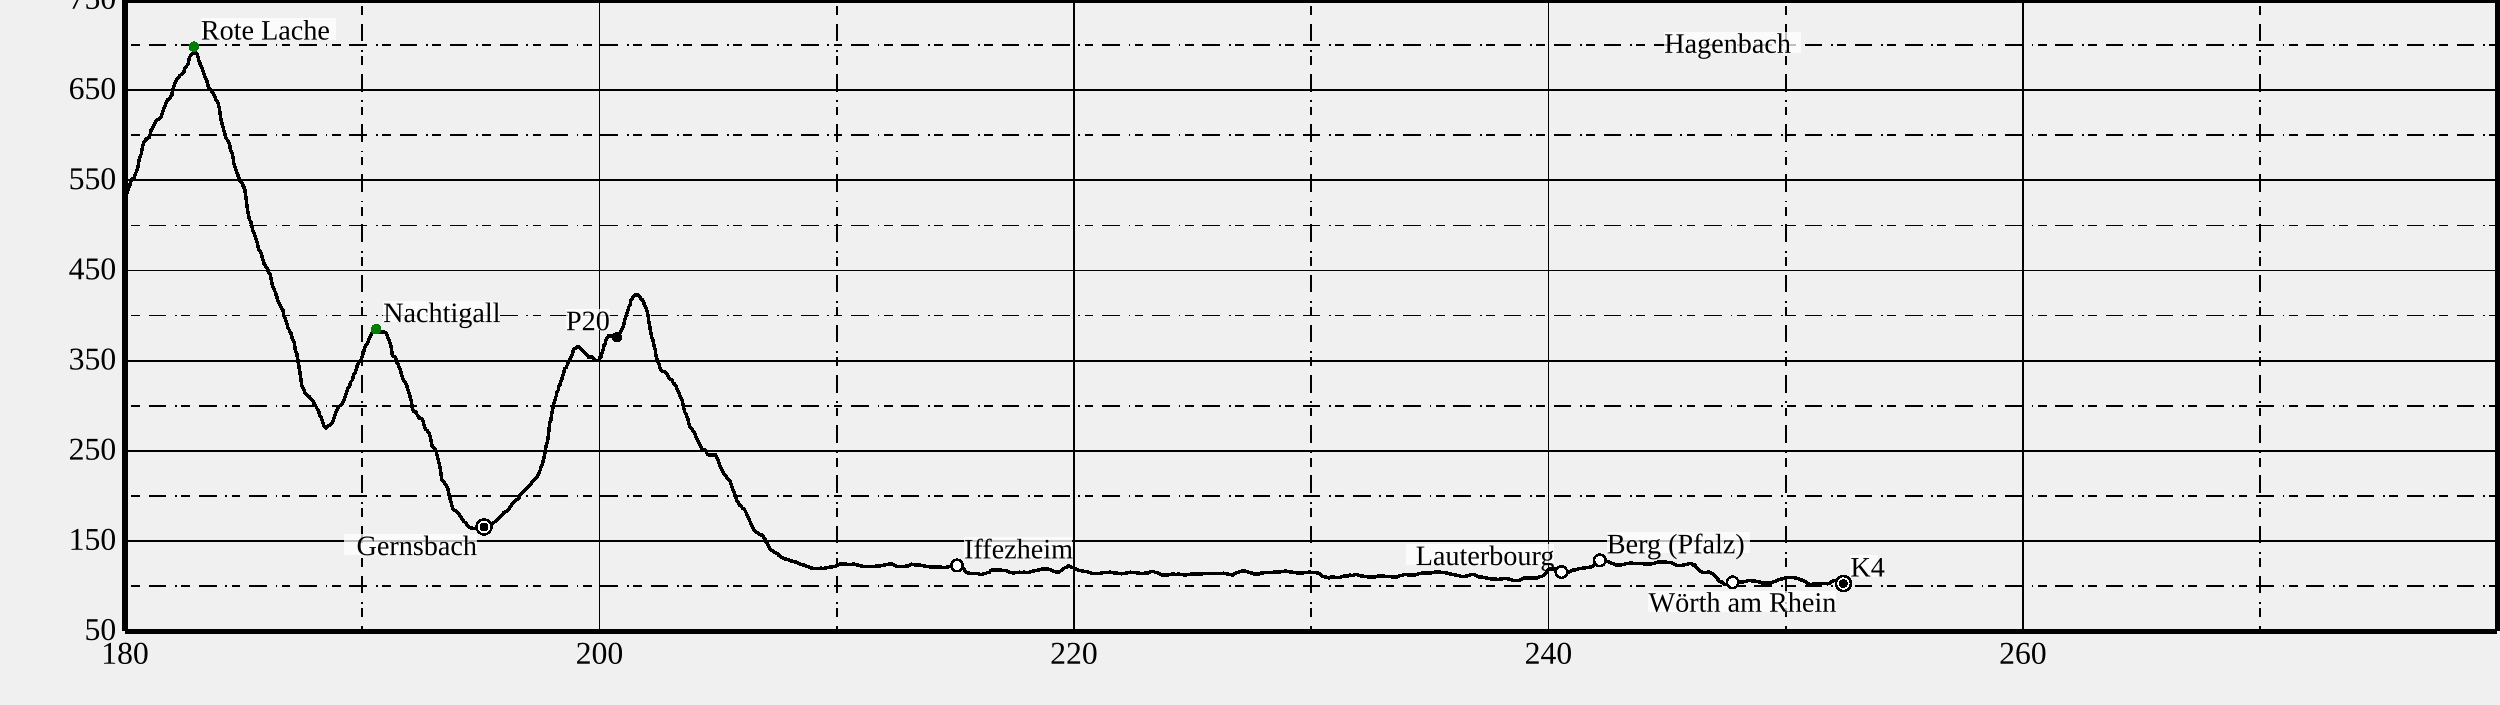
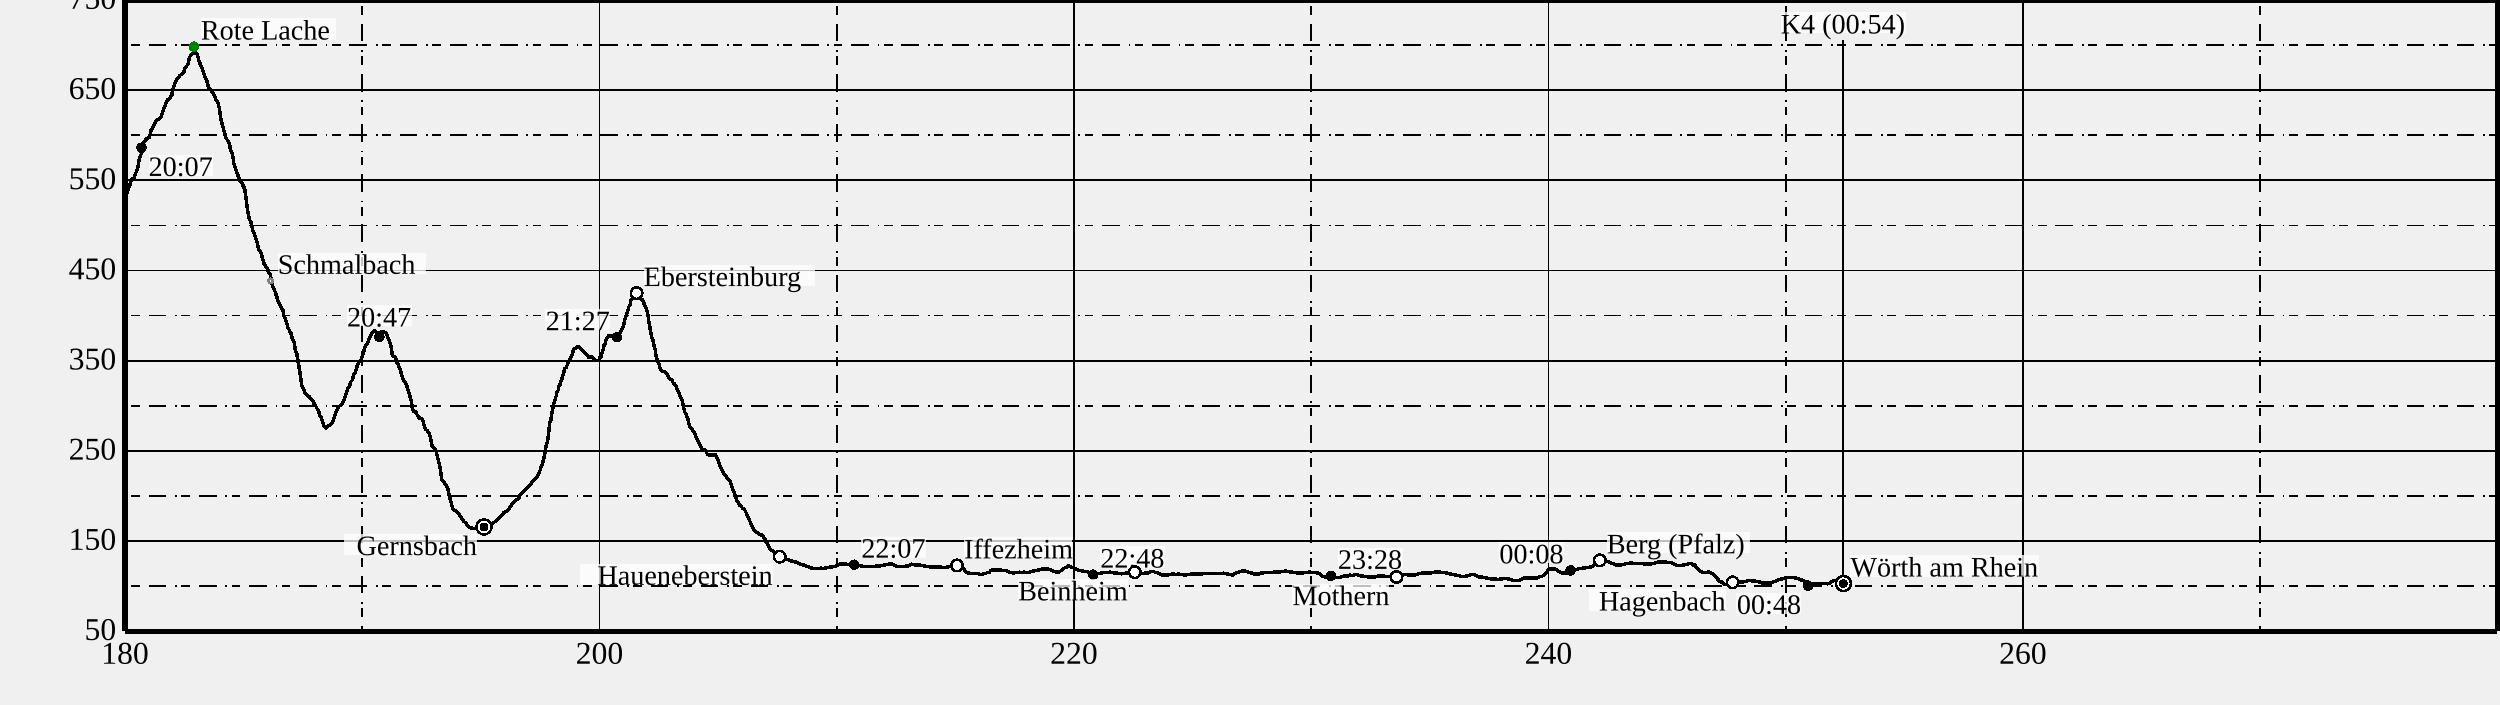
<svg xmlns="http://www.w3.org/2000/svg" height="400" width="1420">
  <g font-size="18" id="world" shape-rendering="crispEdges">
    <g id="BG" />
    <g id="SB" transform="translate(71 360)">
      <text text-anchor="middle" x="0" y="17">
180
</text>
      <text text-anchor="middle" x="269.5" y="17">
200
</text>
      <text text-anchor="middle" x="539" y="17">
220
</text>
      <text text-anchor="middle" x="808.5" y="17">
240
</text>
      <text text-anchor="middle" x="1078" y="17">
260
</text>
    </g>
    <g id="SD" transform="translate(71 0)">
      <path d="M0,0 L1347.5,0" stroke="black" stroke-width="3" />
      <path d="M0,0 L0,358.5" stroke="black" stroke-width="3" />
      <path d="M0,358.5 L1347.5,358.5" stroke="black" stroke-width="3" />
      <path d="M1347.5,0 L1347.5,358.5" stroke="black" stroke-width="3" />
      <path d="M0,358.5 L1347.5,358.5" stroke="black" stroke-width="1" />
      <path d="M0,0 L0,358.5" stroke="black" stroke-width="1" />
      <path d="M269.5,0 L269.5,358.5" stroke="black" stroke-width="1" />
      <path d="M539,0 L539,358.5" stroke="black" stroke-width="1" />
      <path d="M808.5,0 L808.5,358.5" stroke="black" stroke-width="1" />
      <path d="M1078,0 L1078,358.5" stroke="black" stroke-width="1" />
      <path d="M134.75,0 L134.75,358.5" stroke="black" stroke-dasharray="1.0,2.5,5.0,5.0,10.0,5.0" />
      <path d="M404.25,0 L404.25,358.5" stroke="black" stroke-dasharray="1.0,2.5,5.0,5.0,10.0,5.0" />
      <path d="M673.75,0 L673.75,358.5" stroke="black" stroke-dasharray="1.0,2.5,5.0,5.0,10.0,5.0" />
      <path d="M943.25,0 L943.25,358.5" stroke="black" stroke-dasharray="1.0,2.5,5.0,5.0,10.0,5.0" />
      <path d="M1212.75,0 L1212.75,358.5" stroke="black" stroke-dasharray="1.0,2.5,5.0,5.0,10.0,5.0" />
      <path d="M0,358.5 L1347.5,358.5" stroke="black" stroke-width="1" />
      <path d="M0,307.286 L1347.5,307.286" stroke="black" stroke-width="1" />
      <path d="M0,256.071 L1347.5,256.071" stroke="black" stroke-width="1" />
      <path d="M0,204.857 L1347.5,204.857" stroke="black" stroke-width="1" />
      <path d="M0,153.643 L1347.5,153.643" stroke="black" stroke-width="1" />
      <path d="M0,102.429 L1347.5,102.429" stroke="black" stroke-width="1" />
      <path d="M0,51.214 L1347.5,51.214" stroke="black" stroke-width="1" />
      <path d="M0,0 L1347.5,0" stroke="black" stroke-width="1" />
      <path d="M0,332.893 L1347.5,332.893" stroke="black" stroke-dasharray="1.0,2.5,5.0,5.0,10.0,5.0" />
      <path d="M0,281.679 L1347.5,281.679" stroke="black" stroke-dasharray="1.0,2.5,5.0,5.0,10.0,5.0" />
      <path d="M0,230.464 L1347.5,230.464" stroke="black" stroke-dasharray="1.0,2.5,5.0,5.0,10.0,5.0" />
      <path d="M0,179.25 L1347.5,179.25" stroke="black" stroke-dasharray="1.0,2.5,5.0,5.0,10.0,5.0" />
      <path d="M0,128.036 L1347.5,128.036" stroke="black" stroke-dasharray="1.0,2.5,5.0,5.0,10.0,5.0" />
      <path d="M0,76.821 L1347.5,76.821" stroke="black" stroke-dasharray="1.0,2.5,5.0,5.0,10.0,5.0" />
      <path d="M0,25.607 L1347.5,25.607" stroke="black" stroke-dasharray="1.0,2.5,5.0,5.0,10.0,5.0" />
      <path d="M0,-25.607 L1347.5,-25.607" stroke="black" stroke-dasharray="1.0,2.5,5.0,5.0,10.0,5.0" />
      <path d="M0.1,111.9 L0.3,111.5 L0.4,111.4 L0.7,110.7 L1.1,109.7 L2.0,107.2 L2.1,106.8 L2.4,106.1 L2.6,105.9 L2.7,105.3 L2.9,104.6 L3.2,103.1 L3.8,102.2 L3.9,101.7 L4.0,101.7 L4.1,101.6 L4.7,101.4 L4.8,101.3 L5.0,101.3 L5.2,101.0 L6.1,98.3 L6.5,97.4 L6.7,96.6 L6.9,96.4 L7.1,96.4 L7.9,91.3 L8.4,89.3 L9.2,87.5 L9.4,86.4 L10.3,81.9 L10.5,81.5 L10.7,80.4 L10.9,80.4 L11.4,80.0 L11.7,79.7 L11.8,79.7 L12.0,79.0 L12.6,78.4 L12.8,78.4 L13.0,78.5 L13.3,78.3 L13.6,78.3 L14.0,77.8 L14.1,76.8 L14.3,76.3 L14.7,74.3 L14.8,73.8 L15.9,72.4 L16.5,71.0 L16.7,70.5 L16.9,70.1 L17.1,69.5 L17.2,69.2 L17.4,69.2 L17.7,68.2 L17.9,68.2 L18.0,68.2 L18.2,68.2 L18.3,68.2 L18.4,68.2 L18.6,68.0 L18.8,68.0 L19.2,68.0 L19.7,67.4 L19.9,67.3 L20.1,67.0 L20.4,66.7 L22.3,61.0 L22.9,59.6 L23.1,59.2 L23.8,57.5 L24.0,57.0 L24.2,56.6 L24.6,56.3 L24.8,56.3 L25.1,56.1 L25.3,56.1 L25.5,56.1 L25.6,55.7 L26.0,54.7 L26.2,54.7 L26.3,54.7 L26.4,54.7 L26.6,54.2 L26.7,52.9 L27.1,51.0 L28.4,47.2 L29.4,44.9 L29.5,44.5 L29.7,44.5 L30.6,43.8 L30.7,43.8 L30.9,43.4 L31.0,43.1 L31.2,42.8 L31.7,42.5 L33.4,41.0 L33.6,40.4 L34.0,38.7 L34.4,38.0 L34.7,38.0 L35.7,36.5 L36.1,35.2 L36.3,33.8 L36.8,32.3 L37.7,31.0 L38.0,31.0 L38.4,30.4 L38.6,30.3 L38.8,29.7 L39.1,29.0 L39.4,29.4 L40.0,29.2 L40.3,29.8 L41.2,31.3 L41.9,34.3 L42.5,35.6 L42.8,36.9 L43.1,37.6 L43.8,38.9 L44.0,39.6 L44.2,40.2 L44.3,40.8 L44.4,40.8 L44.9,42.3 L45.3,43.2 L46.3,45.8 L46.5,45.8 L46.8,47.1 L47.0,47.7 L47.2,49.3 L47.5,49.6 L47.7,49.9 L48.1,50.6 L48.3,50.6 L48.4,50.8 L48.5,51.0 L48.7,51.0 L49.2,51.7 L49.7,52.6 L49.8,52.6 L50.1,52.8 L50.2,53.2 L50.5,53.9 L50.7,53.9 L50.9,54.7 L51.2,55.4 L51.6,56.5 L52.0,57.4 L52.3,57.4 L52.8,58.5 L53.2,60.1 L53.6,61.1 L53.8,63.0 L54.0,64.9 L54.5,67.6 L55.5,71.7 L56.3,74.5 L56.6,75.6 L56.8,76.7 L57.0,77.1 L57.2,78.3 L57.7,78.9 L58.5,80.0 L58.8,80.7 L59.5,82.2 L59.8,84.4 L60.2,85.8 L60.7,86.5 L61.4,89.5 L61.6,91.6 L62.2,94.5 L62.4,94.5 L62.8,96.2 L63.7,98.5 L63.9,98.6 L64.2,99.7 L64.7,101.3 L64.9,101.3 L65.2,102.2 L65.5,103.0 L65.7,103.0 L65.8,103.0 L66.0,103.0 L66.2,103.7 L66.4,104.0 L66.8,104.1 L67.0,105.3 L67.2,106.3 L67.9,106.6 L68.8,113.1 L69.5,118.7 L69.8,120.6 L70.6,124.5 L70.9,125.2 L71.2,125.2 L71.8,127.2 L72.1,128.3 L72.5,130.1 L72.7,131.7 L73.0,131.7 L73.6,133.5 L74.3,135.2 L74.7,136.8 L75.2,138.3 L75.4,139.2 L76.0,142.0 L76.3,142.0 L77.2,143.5 L77.5,144.5 L78.2,147.3 L78.5,147.8 L78.7,148.2 L79.1,150.2 L79.9,151.1 L80.5,152.1 L80.7,152.1 L80.9,152.1 L81.0,152.7 L81.2,153.6 L81.7,154.8 L82.4,155.6 L82.8,157.3 L83.9,162.8 L85.3,165.8 L85.7,167.1 L86.1,168.2 L87.1,171.4 L88.7,174.4 L89.3,176.0 L89.8,176.0 L90.1,179.2 L90.9,180.5 L92.0,184.0 L92.6,186.2 L92.8,186.4 L93.6,188.1 L93.9,188.8 L94.1,188.8 L94.4,190.0 L95.3,193.2 L96.0,193.9 L96.8,199.4 L97.6,200.9 L99.1,210.1 L99.4,211.7 L100.4,219.2 L101.2,220.4 L101.9,222.3 L102.1,223.3 L102.2,223.3 L102.3,223.7 L102.5,223.7 L102.7,223.7 L103.2,224.4 L103.4,224.4 L103.6,224.6 L104.0,225.0 L104.5,225.0 L104.9,225.9 L105.7,226.6 L106.1,227.4 L106.6,227.6 L107.4,229.4 L107.6,229.4 L107.8,229.5 L108.8,231.5 L109.3,232.5 L109.6,232.5 L109.9,233.3 L110.0,233.3 L110.6,236.2 L111.0,236.8 L111.4,236.8 L112.3,239.6 L112.9,242.2 L113.7,242.7 L114.3,243.1 L114.5,243.1 L115.1,241.8 L115.4,241.8 L115.5,241.8 L115.9,241.7 L116.2,241.7 L116.5,241.6 L117.2,240.3 L117.4,240.3 L117.7,240.3 L119.7,234.5 L121.5,230.8 L122.2,230.4 L123.0,229.9 L124.0,228.1 L124.6,226.5 L125.7,223.1 L126.5,220.8 L127.2,219.7 L127.7,218.9 L128.2,217.0 L128.5,216.5 L128.6,216.5 L128.7,216.5 L128.8,216.0 L129.1,216.0 L129.5,214.5 L129.8,212.9 L130.4,211.7 L130.6,211.7 L130.8,211.4 L131.5,209.1 L132.0,207.5 L132.1,207.5 L132.2,206.8 L132.4,206.6 L132.4,206.6 L133.0,205.8 L133.3,205.1 L134.0,204.5 L134.3,203.8 L135.0,201.5 L135.5,200.2 L135.8,198.9 L136.3,196.9 L136.7,196.1 L137.2,195.2 L137.6,195.2 L138.1,194.0 L138.4,193.2 L138.6,192.2 L138.8,192.2 L139.3,191.0 L139.9,189.7 L140.6,188.6 L141.5,188.0 L142.1,188.1 L142.5,188.7 L142.6,188.6 L143.6,188.8 L144.5,188.8 L144.8,188.8 L145.1,188.6 L145.5,188.6 L146.1,188.6 L146.3,188.8 L146.6,188.8 L146.9,188.8 L147.4,188.7 L147.8,188.5 L148.0,188.3 L148.2,189.0 L148.4,189.6 L148.6,189.6 L148.8,190.3 L148.9,190.4 L150.7,195.3 L151.1,196.9 L151.4,198.8 L151.8,201.7 L152.6,202.4 L153.0,202.4 L153.7,203.4 L154.1,205.0 L154.7,206.5 L155.1,206.5 L155.8,208.8 L156.5,210.6 L157.2,213.5 L158.2,216.0 L159.0,217.1 L159.4,218.0 L159.6,218.0 L159.9,218.0 L160.4,220.5 L162.7,227.9 L163.0,231.1 L164.1,234.0 L165.1,233.2 L165.4,234.8 L165.6,234.8 L165.8,235.4 L166.2,235.9 L166.7,236.8 L166.9,237.2 L167.0,237.5 L167.2,237.5 L167.3,237.5 L167.5,237.5 L167.8,237.6 L168.0,237.5 L168.9,238.1 L169.2,238.9 L169.4,239.3 L169.7,240.8 L170.5,243.2 L170.6,243.3 L170.8,243.9 L170.9,243.9 L171.0,244.2 L171.3,244.2 L171.5,244.2 L171.6,244.6 L171.8,244.6 L171.9,245.0 L172.4,245.4 L172.9,246.6 L173.4,248.3 L173.7,249.8 L174.3,252.4 L174.5,253.7 L174.6,253.7 L174.8,254.1 L175.2,254.3 L175.5,254.3 L175.7,254.6 L176.3,254.8 L176.5,256.4 L176.7,256.4 L176.9,257.4 L177.1,258.1 L179.0,265.6 L179.5,269.6 L180.0,272.8 L180.9,273.6 L182.1,275.2 L183.3,277.4 L184.1,281.4 L186.2,288.9 L186.4,289.1 L187.1,290.0 L187.6,290.1 L188.0,290.3 L188.1,290.5 L188.2,290.5 L188.4,290.7 L188.5,290.7 L188.5,290.7 L188.9,291.0 L189.0,291.5 L189.4,291.9 L189.6,291.9 L190.0,292.5 L190.5,293.2 L190.7,293.8 L191.1,294.0 L191.3,294.4 L191.5,294.7 L191.6,295.0 L191.8,295.3 L192.3,296.0 L192.5,296.2 L192.7,296.6 L192.8,296.6 L193.2,296.8 L193.3,296.9 L193.4,296.9 L194.2,298.0 L194.3,298.2 L194.5,298.7 L195.1,299.0 L195.3,299.3 L195.5,299.6 L196.3,299.9 L196.6,300.0 L196.7,300.0 L197.2,300.0 L197.9,300.1 L198.0,300.1 L198.3,300.1 L199.1,300.1 L199.9,300.1 L200.2,300.1 L200.3,300.1 L201.0,300.0 L201.5,300.0 L201.6,300.0 L201.9,299.9 L202.6,299.6 L202.9,299.6 L203.1,299.4 L203.7,299.2 L203.9,299.1 L204.0,299.1 L204.8,298.6 L204.9,298.6 L205.0,298.6 L205.8,298.2 L206.0,298.1 L207.1,298.0 L207.3,298.0 L207.7,297.9 L208.0,297.8 L208.6,297.7 L208.9,297.3 L209.3,297.1 L209.4,296.9 L209.6,296.7 L210.5,296.0 L211.3,295.5 L211.5,295.3 L211.6,295.3 L211.9,295.0 L212.1,294.7 L212.2,294.3 L212.6,293.8 L213.0,293.7 L213.7,293.2 L214.8,291.6 L215.1,291.2 L215.5,290.8 L216.1,290.8 L216.6,290.4 L216.9,290.4 L217.1,290.4 L217.3,290.4 L217.7,289.6 L218.1,289.0 L219.0,287.5 L220.3,285.9 L220.6,285.5 L221.0,284.9 L221.2,284.9 L221.4,284.9 L222.0,284.2 L223.7,283.0 L224.2,281.3 L224.7,280.6 L225.4,280.0 L226.6,279.0 L227.2,278.4 L227.8,278.0 L228.1,277.5 L228.5,276.8 L228.9,276.5 L229.4,276.0 L230.7,274.7 L230.9,274.2 L231.6,273.4 L231.9,273.0 L232.8,272.1 L233.2,271.5 L233.5,271.3 L233.7,270.8 L234.0,270.8 L234.9,269.4 L235.4,267.8 L235.7,267.4 L235.8,267.4 L236.3,265.3 L237.3,262.9 L237.7,261.0 L238.0,260.0 L238.8,255.5 L239.3,252.8 L240.1,250.2 L240.5,247.3 L241.3,239.9 L241.9,238.6 L242.4,235.0 L243.0,232.0 L243.4,229.9 L243.6,229.1 L243.7,229.1 L243.9,228.5 L244.8,225.0 L245.0,225.0 L245.2,223.4 L245.4,222.8 L245.8,222.1 L246.1,221.5 L246.5,219.2 L246.8,218.7 L247.0,218.7 L247.8,216.0 L248.1,215.4 L248.8,212.9 L249.1,211.8 L249.7,209.8 L250.0,209.1 L250.4,209.1 L251.2,207.3 L251.5,206.1 L251.8,206.1 L252.6,204.4 L253.8,202.0 L254.0,201.4 L254.7,198.7 L255.7,197.9 L256.7,197.1 L257.0,197.1 L257.2,197.1 L257.4,196.7 L262.7,201.8 L263.2,203.0 L263.7,203.0 L264.8,202.8 L265.3,202.8 L265.6,203.0 L265.9,203.1 L266.1,203.4 L266.4,203.8 L267.0,204.3 L267.4,204.7 L268.4,204.7 L268.7,204.9 L268.9,204.5 L269.4,204.7 L269.9,202.7 L270.6,202.7 L270.9,200.3 L271.4,199.3 L272.2,195.7 L272.6,195.7 L273.4,192.4 L273.5,192.4 L274.8,190.5 L275.8,190.4 L276.4,191.2 L276.5,191.2 L276.7,191.2 L277.0,191.2 L278.2,191.8 L278.5,191.8 L278.8,191.7 L279.4,192.2 L280.4,190.2 L280.6,190.2 L280.7,190.2 L281.0,189.4 L281.0,189.4 L281.3,189.2 L282.3,186.8 L282.5,186.2 L282.8,186.2 L283.0,185.5 L283.5,183.4 L284.4,179.5 L284.5,179.5 L284.6,179.5 L285.2,177.8 L285.7,176.1 L286.0,174.9 L286.3,173.9 L286.7,173.9 L287.0,172.9 L287.3,170.2 L287.8,170.0 L288.1,169.4 L288.6,168.9 L288.9,168.4 L289.5,167.7 L289.6,167.7 L289.7,167.4 L289.8,167.4 L289.9,167.5 L290.2,167.2 L290.6,167.2 L291.0,167.3 L291.4,167.7 L291.5,167.7 L292.1,168.1 L292.6,169.0 L293.0,169.7 L293.4,169.9 L293.6,169.9 L293.9,170.2 L294.1,170.7 L294.4,171.3 L294.7,172.0 L294.9,173.0 L295.0,173.0 L295.5,174.1 L296.6,176.9 L297.3,180.5 L297.5,182.5 L298.0,184.9 L298.6,188.8 L299.4,192.3 L299.6,192.3 L300.2,194.6 L300.9,198.3 L301.2,198.3 L301.4,200.6 L301.7,202.4 L302.6,205.3 L303.5,207.4 L303.9,209.1 L304.3,209.9 L304.4,209.9 L304.6,210.5 L305.4,211.2 L306.1,210.9 L307.4,211.8 L307.9,212.4 L308.1,212.9 L308.4,213.4 L309.0,214.9 L309.2,214.9 L309.6,215.2 L310.0,215.5 L310.2,215.6 L310.4,215.8 L310.8,216.2 L311.1,216.7 L311.2,217.2 L311.3,217.2 L311.4,217.4 L311.7,217.4 L312.0,218.3 L312.4,218.9 L313.0,219.4 L313.2,219.7 L313.6,220.9 L314.1,222.1 L314.5,223.2 L314.7,223.5 L316.0,226.8 L316.3,226.8 L316.7,228.5 L317.2,231.0 L318.0,234.2 L318.4,234.8 L319.0,236.1 L319.4,237.5 L319.6,237.5 L320.3,241.0 L320.6,241.6 L320.8,242.3 L321.9,243.6 L322.5,244.8 L322.6,244.8 L322.9,244.8 L323.0,244.8 L323.2,245.4 L326.0,251.8 L327.2,254.1 L327.8,254.9 L328.7,255.7 L329.8,255.7 L330.4,257.4 L331.4,258.5 L332.5,258.3 L334.3,258.7 L334.6,258.7 L335.3,257.9 L336.1,259.6 L338.7,266.4 L340.2,269.1 L341.1,270.0 L341.6,271.0 L343.7,273.5 L344.4,275.6 L345.0,277.1 L347.6,284.4 L349.3,287.2 L349.6,287.2 L349.9,287.2 L350.4,288.2 L351.1,289.1 L351.7,289.1 L353.1,291.8 L355.0,296.2 L356.4,299.5 L357.7,301.6 L359.1,302.5 L360.1,303.1 L360.2,303.1 L360.4,303.1 L360.7,303.8 L360.8,303.8 L360.9,303.8 L361.1,303.8 L361.4,303.8 L361.6,303.8 L362.0,304.2 L362.4,304.6 L362.5,304.9 L363.1,305.9 L363.3,305.9 L364.4,308.3 L364.8,308.8 L365.2,309.6 L365.7,310.3 L366.2,311.7 L366.9,312.2 L367.6,312.8 L368.1,313.1 L368.6,313.4 L368.7,313.4 L368.9,313.4 L369.1,313.8 L369.2,313.9 L369.3,313.9 L370.2,314.1 L370.5,314.6 L370.8,314.6 L371.0,315.1 L371.7,315.7 L371.8,315.8 L372.9,316.4 L373.1,316.4 L373.5,317.0 L373.7,317.0 L373.8,317.2 L374.4,317.2 L374.7,317.5 L375.1,317.5 L376.0,317.7 L377.1,318.0 L378.4,318.6 L378.9,318.6 L381.1,319.3 L381.8,319.7 L382.1,319.7 L383.4,320.3 L384.1,320.5 L384.9,320.8 L385.0,320.8 L385.5,320.8 L386.0,320.9 L386.3,321.3 L386.4,321.3 L386.6,321.4 L387.2,321.7 L388.7,322.1 L388.8,322.1 L388.9,322.1 L389.2,322.4 L389.5,322.5 L389.7,322.6 L390.7,322.8 L391.1,322.8 L391.3,322.8 L392.4,322.9 L392.6,322.9 L392.9,322.9 L393.3,322.9 L393.4,322.9 L393.6,322.9 L393.6,322.9 L393.8,322.9 L393.9,322.9 L393.9,322.9 L394.0,322.9 L394.2,322.8 L395.8,322.7 L396.0,322.7 L396.1,322.8 L396.2,322.8 L396.3,322.8 L396.5,322.9 L396.9,322.8 L396.9,322.8 L397.0,322.7 L397.1,322.7 L397.3,322.7 L397.4,322.7 L398.7,322.5 L399.1,322.4 L399.2,322.4 L399.3,322.4 L399.8,322.2 L400.0,322.2 L400.4,322.1 L401.1,322.1 L401.2,322.1 L401.3,322.1 L401.7,322.0 L402.0,321.8 L402.1,321.8 L402.3,321.8 L402.4,321.8 L402.6,321.8 L403.4,321.8 L404.7,321.2 L404.9,320.8 L406.2,320.4 L406.4,320.4 L406.8,320.4 L407.4,320.5 L407.4,320.4 L407.5,320.4 L407.6,320.4 L407.7,320.2 L408.2,320.3 L408.4,320.3 L408.9,320.3 L409.2,320.3 L409.6,320.3 L410.9,320.8 L411.8,320.6 L412.7,320.5 L413.6,320.4 L413.8,320.4 L413.9,320.5 L414.1,320.5 L414.2,320.5 L414.4,320.5 L415.7,320.8 L416.6,321.1 L416.7,321.1 L417.4,321.3 L417.6,321.3 L417.9,321.4 L418.8,321.6 L420.1,321.9 L420.4,321.9 L420.5,321.9 L422.5,321.7 L422.7,321.7 L423.9,321.7 L425.0,321.8 L427.5,321.4 L428.9,321.4 L430.8,321.0 L432.1,320.8 L432.3,320.6 L433.3,320.5 L434.4,320.4 L434.9,320.3 L435.0,320.1 L435.1,320.1 L438.0,321.5 L438.1,321.9 L438.3,321.9 L440.5,321.9 L444.7,321.5 L446.7,320.4 L448.7,320.9 L450.7,320.9 L450.8,320.9 L451.0,320.9 L451.1,320.9 L451.2,320.9 L454.0,321.5 L456.4,321.8 L456.5,321.8 L456.6,321.8 L457.1,322.1 L458.8,322.0 L459.2,322.0 L459.4,321.9 L459.5,321.9 L459.5,321.9 L459.6,321.9 L459.7,321.9 L459.8,321.9 L460.1,322.0 L460.3,322.0 L461.0,322.2 L461.1,322.2 L461.2,322.2 L461.9,322.2 L462.0,322.2 L462.1,322.2 L462.7,322.1 L463.1,322.1 L463.3,322.1 L463.4,322.1 L463.6,322.1 L464.2,322.2 L464.3,322.2 L465.0,322.4 L465.4,322.4 L465.5,322.4 L465.6,322.4 L467.0,322.0 L469.3,321.7 L469.9,321.4 L470.4,321.4 L471.1,321.3 L472.2,321.4 L472.5,321.4 L472.6,321.5 L473.2,321.6 L473.3,321.6 L473.8,321.8 L474.1,321.8 L474.3,321.8 L474.7,322.1 L474.7,322.1 L475.0,322.2 L475.2,322.3 L475.8,322.6 L476.2,322.8 L477.1,324.4 L477.3,324.4 L478.2,325.3 L478.9,325.6 L479.2,325.6 L479.3,325.6 L479.5,325.6 L479.7,325.6 L480.9,325.8 L481.6,325.8 L482.8,325.8 L483.3,325.8 L483.6,325.7 L484.5,325.9 L484.7,325.9 L486.0,326.4 L488.2,325.7 L488.8,325.7 L489.7,325.3 L490.9,325.1 L492.0,323.8 L493.1,323.7 L493.8,323.6 L494.6,323.8 L495.0,323.9 L495.4,323.9 L495.7,323.7 L496.6,323.7 L497.2,323.7 L497.6,323.8 L498.1,323.9 L498.3,323.9 L499.1,324.0 L499.3,324.0 L500.0,323.9 L501.5,324.5 L502.4,325.0 L503.4,325.3 L503.9,325.3 L505.0,325.4 L506.0,325.1 L506.4,325.1 L506.7,325.1 L507.2,325.1 L507.3,325.1 L507.4,325.1 L507.5,325.1 L507.7,325.0 L507.8,325.0 L507.9,325.0 L508.0,325.0 L508.3,325.1 L508.4,325.1 L509.5,325.1 L510.9,325.0 L511.1,325.1 L511.9,325.1 L512.6,325.2 L513.5,325.2 L514.4,324.7 L515.8,324.3 L518.0,324.0 L521.0,323.2 L521.7,323.2 L522.5,323.2 L523.3,323.0 L525.3,323.5 L525.9,323.5 L526.3,324.0 L526.4,324.0 L528.7,324.9 L530.5,325.1 L532.4,323.4 L534.1,322.3 L534.6,322.3 L535.2,321.6 L536.4,321.6 L541.5,323.8 L545.6,324.7 L545.9,324.5 L549.9,325.8 L550.6,325.8 L551.1,325.8 L551.5,325.8 L552.2,325.8 L552.7,325.7 L552.9,325.7 L553.3,325.7 L556.7,325.1 L557.5,325.1 L558.2,325.1 L558.3,325.1 L558.4,325.1 L558.6,325.1 L559.1,325.1 L559.4,325.0 L559.5,325.0 L560.2,325.1 L561.2,325.3 L561.7,325.4 L562.4,325.4 L563.7,325.6 L563.8,325.6 L564.6,325.8 L565.9,325.9 L567.1,325.7 L567.5,325.8 L568.8,325.5 L569.5,325.4 L570.4,325.1 L571.2,325.0 L571.9,325.1 L572.6,325.1 L573.4,325.1 L573.5,325.2 L573.7,325.2 L573.8,325.2 L574.4,325.3 L574.7,325.4 L574.9,325.4 L575.2,325.4 L575.6,325.4 L576.2,325.6 L576.6,325.8 L576.9,325.7 L577.2,325.8 L577.5,325.8 L578.5,325.7 L578.8,325.7 L578.9,325.6 L579.0,325.6 L579.4,325.6 L580.3,325.4 L581.0,325.4 L581.3,325.3 L582.5,324.6 L584.4,324.7 L585.6,325.3 L586.2,325.3 L587.8,326.1 L587.9,326.1 L589.5,326.7 L590.2,326.6 L592.8,326.5 L593.0,326.3 L594.7,326.1 L594.9,326.1 L595.0,326.1 L595.4,326.1 L595.8,326.0 L596.3,326.2 L596.9,326.2 L598.8,326.1 L602.2,326.6 L605.6,326.1 L605.9,326.0 L609.1,326.0 L609.3,326.0 L609.6,325.9 L610.6,325.9 L611.7,325.9 L612.0,325.9 L612.2,325.9 L612.8,325.8 L618.5,325.7 L618.7,325.7 L618.9,325.7 L624.2,325.6 L629.3,326.7 L629.9,326.0 L632.4,325.0 L634.7,324.3 L636.0,324.3 L638.3,325.1 L638.5,325.1 L638.6,325.2 L638.7,325.2 L638.8,325.3 L638.9,325.3 L639.2,325.4 L639.5,325.6 L639.7,325.6 L640.3,325.6 L640.7,325.6 L641.2,325.9 L641.7,326.3 L642.1,326.3 L643.0,326.1 L643.6,326.1 L644.8,325.7 L645.1,325.5 L645.4,325.5 L645.7,325.4 L647.3,325.3 L647.6,325.3 L657.4,324.7 L657.7,324.5 L659.3,324.4 L659.7,324.4 L661.7,324.9 L663.9,325.1 L668.3,325.7 L668.8,325.6 L669.1,325.4 L669.6,325.3 L670.7,325.2 L671.6,325.1 L672.1,325.0 L672.7,325.0 L673.2,325.0 L676.3,325.2 L676.8,325.3 L677.1,325.4 L678.1,325.7 L679.0,326.1 L679.6,327.0 L680.1,327.3 L680.5,327.4 L681.0,327.5 L681.8,327.7 L682.1,327.7 L682.8,328.1 L683.8,328.2 L684.5,328.2 L684.9,327.7 L686.2,327.7 L686.9,327.7 L687.3,327.9 L687.6,328.0 L688.9,328.1 L690.0,328.0 L690.2,328.0 L690.9,327.7 L691.5,327.4 L692.1,327.3 L692.5,327.3 L693.1,327.2 L693.4,327.2 L693.8,327.3 L694.5,327.2 L695.2,326.8 L695.6,326.7 L696.1,326.7 L697.0,326.9 L697.2,326.9 L697.3,326.9 L697.5,326.7 L698.1,326.6 L698.6,326.4 L700.0,326.4 L701.6,327.1 L701.8,327.1 L702.3,327.1 L702.6,327.1 L702.9,327.3 L703.7,327.3 L703.9,327.4 L705.8,327.6 L706.3,327.6 L706.5,327.6 L706.6,327.6 L706.9,327.6 L707.5,327.6 L708.1,327.6 L709.5,327.8 L712.4,327.1 L712.7,326.9 L713.2,327.1 L713.5,327.1 L714.5,327.1 L714.8,327.1 L715.6,327.3 L722.2,327.8 L722.7,327.7 L723.1,327.4 L723.5,327.2 L725.6,326.7 L726.1,326.5 L726.6,326.4 L727.0,326.4 L727.7,326.4 L732.1,326.7 L735.5,325.7 L736.0,325.6 L737.5,325.5 L737.9,325.5 L739.5,325.5 L740.0,325.5 L741.1,325.5 L741.4,325.5 L741.8,325.5 L744.7,324.7 L749.9,325.3 L752.4,325.9 L757.8,327.0 L759.0,327.4 L759.2,327.5 L759.3,327.5 L759.7,327.5 L760.1,327.5 L760.3,327.5 L761.0,327.4 L761.2,327.4 L761.3,327.3 L761.5,327.3 L761.6,327.2 L761.8,327.3 L763.5,326.8 L763.7,326.8 L763.8,326.7 L764.0,326.7 L764.2,326.5 L765.6,326.3 L765.9,326.3 L766.1,326.3 L766.2,326.3 L766.8,326.8 L767.9,327.2 L768.9,327.7 L769.1,327.7 L769.3,327.7 L769.7,327.8 L769.9,327.8 L770.0,327.8 L770.2,327.8 L770.4,327.8 L770.9,327.8 L771.1,327.8 L775.3,328.7 L775.9,328.9 L776.3,328.9 L776.7,328.9 L776.8,328.9 L777.2,329.0 L778.3,328.9 L779.4,329.0 L779.6,329.1 L782.0,328.8 L782.4,328.7 L782.6,328.7 L783.0,328.7 L783.8,328.7 L784.3,328.7 L784.4,328.7 L784.7,328.7 L784.8,328.7 L784.9,328.7 L785.1,328.6 L785.3,328.8 L786.3,329.0 L788.0,329.5 L788.6,329.7 L792.1,329.7 L794.6,328.4 L795.2,328.2 L795.8,328.2 L796.2,328.2 L796.3,328.2 L796.5,328.2 L796.7,328.2 L796.8,328.2 L796.9,328.2 L797.1,328.2 L797.3,328.1 L797.4,328.1 L797.7,328.1 L798.5,328.2 L798.9,328.2 L798.9,328.2 L800.7,328.5 L801.1,328.5 L802.1,328.2 L802.3,328.2 L802.5,327.9 L802.6,327.9 L802.8,327.8 L803.2,327.8 L803.3,327.8 L803.9,327.4 L804.0,327.4 L804.4,327.4 L804.6,327.4 L804.6,327.4 L805.1,327.2 L805.2,327.2 L805.2,327.2 L805.3,327.0 L806.3,326.3 L807.5,325.0 L808.7,323.1 L808.9,323.1 L810.0,323.2 L810.3,323.2 L810.9,323.2 L811.1,323.2 L811.3,323.2 L811.5,323.2 L811.6,323.2 L811.8,323.2 L811.9,323.2 L812.0,323.2 L812.1,323.2 L812.6,323.4 L812.9,323.5 L813.4,323.9 L814.1,324.3 L814.5,324.7 L815.1,325.0 L815.2,325.0 L815.7,325.3 L815.8,325.3 L815.9,325.3 L816.1,325.4 L816.4,325.4 L816.6,325.4 L816.8,325.4 L817.2,325.4 L817.6,325.4 L817.9,325.4 L817.9,325.4 L818.3,325.4 L818.5,325.4 L818.6,325.4 L818.7,325.4 L818.8,325.4 L819.0,325.5 L819.1,325.5 L819.2,325.5 L819.5,325.4 L821.1,324.4 L822.1,323.8 L822.3,323.8 L822.4,323.8 L822.5,323.8 L822.6,323.8 L822.8,323.8 L822.9,323.7 L823.1,323.7 L823.5,323.7 L824.3,323.6 L825.6,323.1 L833.1,322.0 L836.4,318.8 L836.8,318.0 L837.0,318.0 L837.7,318.0 L842.7,319.0 L842.8,319.3 L846.4,320.7 L847.1,320.9 L848.3,320.9 L849.6,320.9 L853.4,320.0 L854.4,319.9 L854.7,319.9 L855.1,319.9 L856.0,319.9 L864.5,320.3 L866.5,320.3 L867.8,320.1 L871.0,319.2 L877.2,319.4 L877.6,319.5 L879.2,319.9 L881.4,321.2 L882.3,321.3 L882.8,321.3 L883.5,321.3 L887.6,320.5 L888.1,320.0 L889.1,320.0 L889.7,320.0 L890.6,320.9 L891.8,320.9 L892.6,322.5 L893.2,322.5 L894.6,324.6 L895.2,324.6 L896.3,325.1 L896.8,325.3 L898.2,325.2 L898.5,325.2 L898.8,325.0 L899.3,324.9 L899.7,324.9 L900.1,325.0 L900.5,325.3 L901.2,325.6 L902.0,326.0 L902.6,326.5 L903.1,327.2 L903.8,327.7 L904.5,328.9 L905.1,329.4 L905.3,329.8 L906.6,330.6 L907.2,330.6 L907.8,331.4 L909.0,332.0 L909.9,332.0 L910.1,331.9 L910.3,331.8 L910.5,331.7 L910.5,331.8 L910.6,331.8 L910.7,331.8 L910.9,331.8 L911.0,331.8 L911.4,331.7 L911.8,331.7 L911.9,331.7 L912.0,331.7 L912.6,331.6 L912.9,331.6 L913.1,331.4 L913.4,331.1 L914.0,330.7 L914.3,330.7 L915.2,330.6 L915.8,330.6 L916.2,330.6 L916.6,330.6 L917.5,330.7 L917.7,330.6 L918.4,330.6 L918.8,330.6 L919.0,330.6 L920.3,330.3 L921.6,329.9 L922.3,329.8 L922.7,329.8 L923.0,329.8 L923.7,329.9 L924.5,329.9 L925.8,330.1 L926.1,330.2 L926.4,330.2 L926.8,330.3 L926.9,330.3 L928.7,330.6 L929.4,331.0 L930.7,331.2 L930.8,331.2 L930.8,331.2 L931.3,331.2 L931.6,331.2 L931.8,331.2 L932.0,331.2 L934.9,331.1 L935.8,330.6 L936.3,330.4 L938.2,330.0 L938.8,329.3 L940.8,328.9 L941.0,328.8 L941.2,328.8 L941.4,328.8 L941.7,328.6 L945.0,328.0 L946.3,328.0 L946.6,328.0 L947.3,328.0 L947.5,328.0 L947.6,327.9 L947.7,327.9 L947.9,328.0 L948.1,328.1 L948.4,328.2 L948.5,328.2 L948.8,328.2 L950.2,328.6 L950.7,328.9 L950.9,329.0 L951.6,329.3 L951.9,329.3 L952.4,329.3 L952.5,329.3 L952.7,329.5 L952.8,329.5 L953.5,330.0 L954.4,330.5 L955.3,330.9 L956.0,331.5 L956.2,331.8 L956.4,331.8 L956.7,331.8 L957.4,332.1 L958.3,331.9 L959.0,331.7 L959.4,331.6 L959.8,331.6 L960.1,331.6 L960.2,331.6 L960.3,331.6 L960.4,331.6 L960.6,331.6 L961.1,331.5 L962.1,331.3 L962.9,331.3 L963.2,331.3 L963.4,331.4 L964.0,331.4 L964.0,331.5 L964.3,331.5 L964.7,331.5 L965.1,331.6 L965.4,331.5 L965.6,331.5 L965.8,331.5 L966.1,331.5 L966.7,331.5 L966.8,331.6 L967.0,331.6 L967.4,331.6 L967.5,331.5 L967.7,331.4 L967.8,331.4 L967.9,331.4 L968.0,331.4 L968.2,331.3 L968.6,330.9 L968.8,330.7 L969.5,330.3 L970.2,330.1 L970.4,330.0 L970.7,329.8 L971.1,329.8 L971.2,329.8 L971.4,329.7 L971.6,329.7 L971.8,329.7 L972.1,329.7 L972.2,329.7 L973.3,329.9 L973.4,330.0 L973.6,330.0 L974.2,330.4 L975.4,331.1 L975.7,331.1 L975.9,331.1 L976.0,331.2" fill="transparent" id="track" stroke="black" stroke-linejoin="miter" stroke-miterlimit="1" stroke-width="2" />
      <g>
        <g>
-           <circle cx="976.031" cy="331.459" fill="Blue" id="wp/0" r="5" />
+           <circle cx="976.031" cy="331.459" fill="Blue" id="0/wp" r="5" />
        </g>
        <g transform="translate(976.0312 331.4589)">
-           <rect fill="white" fill-opacity="0.75" height="12" id="label-bg" width="15.611" x="4" y="-16" />
-           <text font-size="16.0" id="wp-0/text" text-anchor="start" x="4.000" y="-4.000">
- K4
- </text>
-         </g>
-         <g>
-           <circle cx="279.375" cy="191.541" fill="Black" id="wp/1" r="3" />
-         </g>
-         <g transform="translate(279.3749 191.5414)">
-           <rect fill="white" fill-opacity="0.75" height="12" id="label-bg" width="24.611" x="-28.611" y="-16" />
-           <text font-size="16.0" id="wp-1/text" text-anchor="end" x="-4.000" y="-4.000">
- P20
- </text>
-         </g>
-         <g>
-           <circle cx="976.031" cy="331.459" fill="Black" id="wp/2" r="5" />
-           <circle cx="976.031" cy="331.459" fill="white" id="wp/2-little-white" r="3.5" />
-           <circle cx="976.031" cy="331.459" fill="black" id="wp/2-little-white" r="2.5" />
+           <rect fill="white" fill-opacity="0.75" height="12" id="label-bg" width="71.221" x="-35.611" y="-324.459" />
+           <text font-size="16.0" id="0/wp/text" text-anchor="start" x="-35.611" y="-312.459">
+ K4 (00:54)
+ </text>
+         </g>
+         <path d="M976.03,23.00 L976.03,329.46" fill="transparent" id="link" stroke="black" stroke-linejoin="miter" stroke-miterlimit="1" />
+         <g>
+           <circle cx="144.471" cy="191.439" fill="Black" id="1/wp" r="3" />
+         </g>
+         <g transform="translate(144.4714 191.439)">
+           <rect fill="white" fill-opacity="0.75" height="12" id="label-bg" width="36.737" x="-18.368" y="-18" />
+           <text font-size="16.0" id="1/wp/text" text-anchor="start" x="-18.368" y="-6.000">
+ 20:47
+ </text>
+         </g>
+         <g>
+           <circle cx="414.214" cy="320.755" fill="Black" id="2/wp" r="3" />
+         </g>
+         <g transform="translate(414.2138 320.7551)">
+           <rect fill="white" fill-opacity="0.75" height="12" id="label-bg" width="36.737" x="4" y="-16" />
+           <text font-size="16.0" id="2/wp/text" text-anchor="start" x="4.000" y="-4.000">
+ 22:07
+ </text>
+         </g>
+         <g>
+           <circle cx="684.935" cy="327.106" fill="Black" id="3/wp" r="3" />
+         </g>
+         <g transform="translate(684.9346 327.1056)">
+           <rect fill="white" fill-opacity="0.75" height="12" id="label-bg" width="36.737" x="4" y="-16" />
+           <text font-size="16.0" id="3/wp/text" text-anchor="start" x="4.000" y="-4.000">
+ 23:28
+ </text>
+         </g>
+         <g>
+           <circle cx="955.981" cy="332.688" fill="Black" id="4/wp" r="3" />
+         </g>
+         <g transform="translate(955.9807 332.688)">
+           <rect fill="white" fill-opacity="0.75" height="12" id="label-bg" width="36.737" x="-40.737" y="4" />
+           <text font-size="16.0" id="4/wp/text" text-anchor="end" x="-4.000" y="16.000">
+ 00:48
+ </text>
+         </g>
+         <g>
+           <circle cx="976.031" cy="331.459" fill="Black" id="5/wp" r="5" />
+           <circle cx="976.031" cy="331.459" fill="white" id="5/wp-little-white" r="3.5" />
+           <circle cx="976.031" cy="331.459" fill="black" id="5/wp-little-white" r="2.5" />
        </g>
        <g transform="translate(976.0312 331.4589)">
-           <rect fill="white" fill-opacity="0.75" height="12" id="label-bg" width="107.126" x="-111.126" y="4" />
-           <text font-size="16.0" id="wp-2/text" text-anchor="end" x="-4.000" y="16.000">
+           <rect fill="white" fill-opacity="0.75" height="12" id="label-bg" width="107.126" x="4" y="-16" />
+           <text font-size="16.0" id="5/wp/text" text-anchor="start" x="4.000" y="-4.000">
Wörth am Rhein
</text>
        </g>
        <g>
-           <circle cx="39.07" cy="26.478" fill="Green" id="wp/3" r="3" />
+           <circle cx="39.07" cy="26.478" fill="Green" id="6/wp" r="3" />
        </g>
        <g transform="translate(39.0698 26.47779)">
          <rect fill="white" fill-opacity="0.75" height="12" id="label-bg" width="76.905" x="4" y="-16" />
-           <text font-size="16.0" id="wp-3/text" text-anchor="start" x="4.000" y="-4.000">
+           <text font-size="16.0" id="6/wp/text" text-anchor="start" x="4.000" y="-4.000">
Rote Lache
</text>
        </g>
        <g>
-           <circle cx="203.922" cy="299.296" fill="Black" id="wp/4" r="5" />
-           <circle cx="203.922" cy="299.296" fill="white" id="wp/4-little-white" r="3.5" />
-           <circle cx="203.922" cy="299.296" fill="black" id="wp/4-little-white" r="2.5" />
+           <circle cx="203.922" cy="299.296" fill="Black" id="7/wp" r="5" />
+           <circle cx="203.922" cy="299.296" fill="white" id="7/wp-little-white" r="3.5" />
+           <circle cx="203.922" cy="299.296" fill="black" id="7/wp-little-white" r="2.5" />
        </g>
        <g transform="translate(203.9222 299.2963)">
          <rect fill="white" fill-opacity="0.75" height="12" id="label-bg" width="75.579" x="-79.579" y="4" />
-           <text font-size="16.0" id="wp-4/text" text-anchor="end" x="-4.000" y="16.000">
+           <text font-size="16.0" id="7/wp/text" text-anchor="end" x="-4.000" y="16.000">
Gernsbach
</text>
        </g>
        <g>
-           <circle cx="142.646" cy="186.932" fill="Green" id="wp/6" r="3" />
-         </g>
-         <g transform="translate(142.6459 186.9321)">
-           <rect fill="white" fill-opacity="0.75" height="12" id="label-bg" width="65.916" x="4" y="-16" />
-           <text font-size="16.0" id="wp-6/text" text-anchor="start" x="4.000" y="-4.000">
- Nachtigall
- </text>
-         </g>
-         <g>
-           <circle cx="913.126" cy="330.793" fill="Black" id="wp/7" r="4" />
-           <circle cx="913.126" cy="330.793" fill="white" id="wp/7-little-white" r="2.5" />
+           <circle cx="9.384" cy="83.94" fill="Black" id="10/wp" r="3" />
+         </g>
+         <g transform="translate(9.38447 83.94021)">
+           <rect fill="white" fill-opacity="0.75" height="12" id="label-bg" width="36.737" x="4" y="4" />
+           <text font-size="16.0" id="10/wp/text" text-anchor="start" x="4.000" y="16.000">
+ 20:07
+ </text>
+         </g>
+         <g>
+           <circle cx="279.375" cy="191.541" fill="Black" id="11/wp" r="3" />
+         </g>
+         <g transform="translate(279.3749 191.5414)">
+           <rect fill="white" fill-opacity="0.75" height="12" id="label-bg" width="36.737" x="-40.737" y="-16" />
+           <text font-size="16.0" id="11/wp/text" text-anchor="end" x="-4.000" y="-4.000">
+ 21:27
+ </text>
+         </g>
+         <g>
+           <circle cx="549.943" cy="326.389" fill="Black" id="12/wp" r="3" />
+         </g>
+         <g transform="translate(549.9426 326.3886)">
+           <rect fill="white" fill-opacity="0.75" height="12" id="label-bg" width="36.737" x="4" y="-16" />
+           <text font-size="16.0" id="12/wp/text" text-anchor="start" x="4.000" y="-4.000">
+ 22:48
+ </text>
+         </g>
+         <g>
+           <circle cx="821.078" cy="323.982" fill="Black" id="13/wp" r="3" />
+         </g>
+         <g transform="translate(821.0784 323.9816)">
+           <rect fill="white" fill-opacity="0.75" height="12" id="label-bg" width="36.737" x="-40.737" y="-16" />
+           <text font-size="16.0" id="13/wp/text" text-anchor="end" x="-4.000" y="-4.000">
+ 00:08
+ </text>
+         </g>
+         <g>
+           <circle cx="913.126" cy="330.793" fill="Black" id="14/wp" r="4" />
+           <circle cx="913.126" cy="330.793" fill="white" id="14/wp-little-white" r="2.5" />
        </g>
        <g transform="translate(913.1259 330.7931)">
-           <rect fill="white" fill-opacity="0.75" height="12" id="label-bg" width="77.663" x="-38.832" y="-312.793" />
-           <text font-size="16.0" id="wp-7/text" text-anchor="start" x="-38.832" y="-300.793">
+           <rect fill="white" fill-opacity="0.75" height="12" id="label-bg" width="77.663" x="-81.663" y="4" />
+           <text font-size="16.0" id="14/wp/text" text-anchor="end" x="-4.000" y="16.000">
Hagenbach
</text>
        </g>
        <g>
-           <circle cx="472.577" cy="321.165" fill="Black" id="wp/8" r="4" />
-           <circle cx="472.577" cy="321.165" fill="white" id="wp/8-little-white" r="2.5" />
+           <circle cx="472.577" cy="321.165" fill="Black" id="15/wp" r="4" />
+           <circle cx="472.577" cy="321.165" fill="white" id="15/wp-little-white" r="2.5" />
        </g>
        <g transform="translate(472.5773 321.1648)">
          <rect fill="white" fill-opacity="0.75" height="12" id="label-bg" width="61.558" x="4" y="-16" />
-           <text font-size="16.0" id="wp-8/text" text-anchor="start" x="4.000" y="-4.000">
+           <text font-size="16.0" id="15/wp/text" text-anchor="start" x="4.000" y="-4.000">
Iffezheim
</text>
        </g>
        <g>
-           <circle cx="815.913" cy="324.955" fill="Black" id="wp/9" r="4" />
-           <circle cx="815.913" cy="324.955" fill="white" id="wp/9-little-white" r="2.5" />
-         </g>
-         <g transform="translate(815.9131 324.9546)">
-           <rect fill="white" fill-opacity="0.75" height="12" id="label-bg" width="84.105" x="-88.105" y="-16" />
-           <text font-size="16.0" id="wp-9/text" text-anchor="end" x="-4.000" y="-4.000">
- Lauterbourg
- </text>
-         </g>
-         <g>
-           <circle cx="837.663" cy="318.297" fill="Black" id="wp/10" r="4" />
-           <circle cx="837.663" cy="318.297" fill="white" id="wp/10-little-white" r="2.5" />
+           <circle cx="837.663" cy="318.297" fill="Black" id="17/wp" r="4" />
+           <circle cx="837.663" cy="318.297" fill="white" id="17/wp-little-white" r="2.5" />
        </g>
        <g transform="translate(837.6633 318.2968)">
          <rect fill="white" fill-opacity="0.75" height="12" id="label-bg" width="81.074" x="4" y="-16" />
-           <text font-size="16.0" id="wp-10/text" text-anchor="start" x="4.000" y="-4.000">
+           <text font-size="16.0" id="17/wp/text" text-anchor="start" x="4.000" y="-4.000">
Berg (Pfalz)
+ </text>
+         </g>
+         <g>
+           <circle cx="722.208" cy="327.72" fill="Black" id="18/wp" r="4" />
+           <circle cx="722.208" cy="327.72" fill="white" id="18/wp-little-white" r="2.5" />
+         </g>
+         <g transform="translate(722.2084 327.7202)">
+           <rect fill="white" fill-opacity="0.75" height="12" id="label-bg" width="55.211" x="-59.211" y="4" />
+           <text font-size="16.0" id="18/wp/text" text-anchor="end" x="-4.000" y="16.000">
+ Mothern
+ </text>
+         </g>
+         <g>
+           <circle cx="573.537" cy="325.006" fill="Black" id="19/wp" r="4" />
+           <circle cx="573.537" cy="325.006" fill="white" id="19/wp-little-white" r="2.5" />
+         </g>
+         <g transform="translate(573.5365 325.0059)">
+           <rect fill="white" fill-opacity="0.75" height="12" id="label-bg" width="62.411" x="-66.411" y="4" />
+           <text font-size="16.0" id="19/wp/text" text-anchor="end" x="-4.000" y="16.000">
+ Beinheim
+ </text>
+         </g>
+         <g>
+           <circle cx="290.583" cy="166.498" fill="Black" id="21/wp" r="4" />
+           <circle cx="290.583" cy="166.498" fill="white" id="21/wp-little-white" r="2.5" />
+         </g>
+         <g transform="translate(290.583 166.4976)">
+           <rect fill="white" fill-opacity="0.75" height="12" id="label-bg" width="97.274" x="4" y="-16" />
+           <text font-size="16.0" id="21/wp/text" text-anchor="start" x="4.000" y="-4.000">
+ Ebersteinburg
+ </text>
+         </g>
+         <g>
+           <circle cx="371.844" cy="316.197" fill="Black" id="22/wp" r="4" />
+           <circle cx="371.844" cy="316.197" fill="white" id="22/wp-little-white" r="2.5" />
+         </g>
+         <g transform="translate(371.8435 316.197)">
+           <rect fill="white" fill-opacity="0.75" height="12" id="label-bg" width="109.589" x="-113.589" y="4" />
+           <text font-size="16.0" id="22/wp/text" text-anchor="end" x="-4.000" y="16.000">
+ Haueneberstein
+ </text>
+         </g>
+         <g>
+           <circle cx="82.759" cy="159.532" fill="Gray" id="23/wp" r="2" />
+           <circle cx="82.759" cy="159.532" fill="white" id="23/wp-little-white" r="0.5" />
+         </g>
+         <g transform="translate(82.75912 159.5325)">
+           <rect fill="white" fill-opacity="0.75" height="12" id="label-bg" width="84.011" x="4" y="-16" />
+           <text font-size="16.0" id="23/wp/text" text-anchor="start" x="4.000" y="-4.000">
+ Schmalbach
</text>
        </g>
      </g>
    </g>
    <g id="SL" transform="translate(0 0)">
      <text text-anchor="end" x="66" y="363.5">
50
</text>
      <text text-anchor="end" x="66" y="312.286">
150
</text>
      <text text-anchor="end" x="66" y="261.071">
250
</text>
      <text text-anchor="end" x="66" y="209.857">
350
</text>
      <text text-anchor="end" x="66" y="158.643">
450
</text>
      <text text-anchor="end" x="66" y="107.429">
550
</text>
      <text text-anchor="end" x="66" y="56.214">
650
</text>
      <text text-anchor="end" x="66" y="5">
750
</text>
    </g>
  </g>
</svg>
